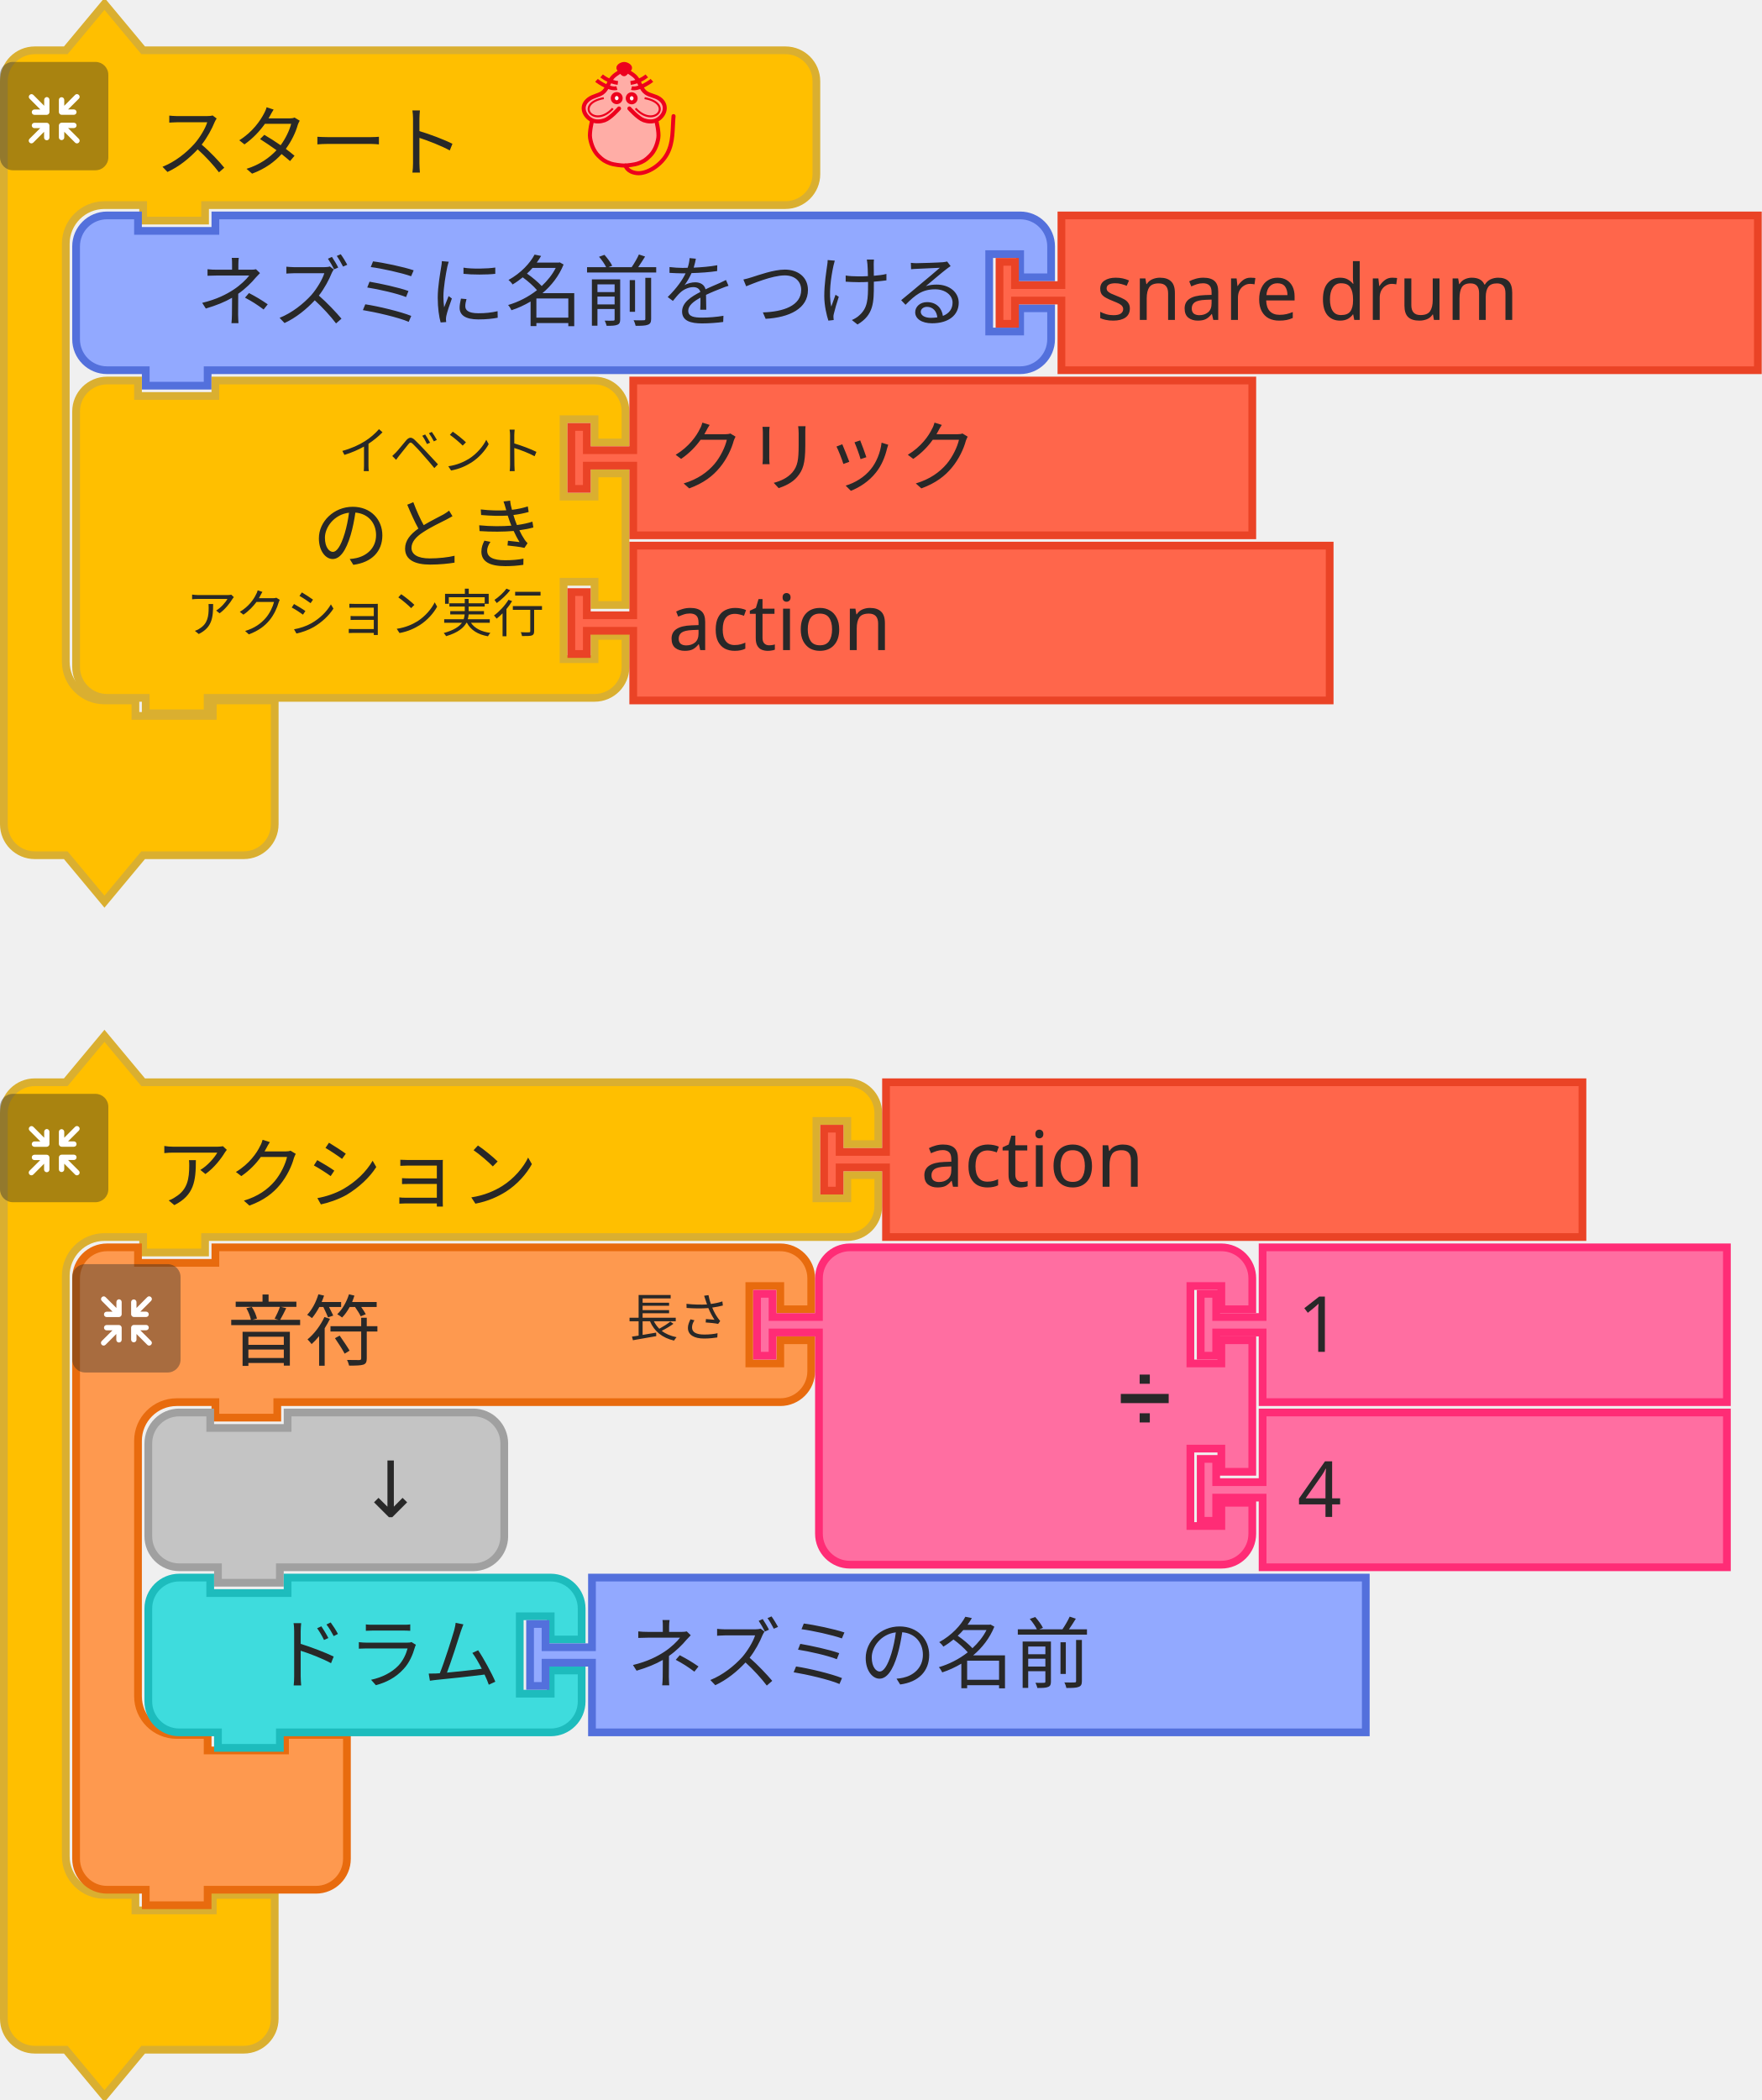
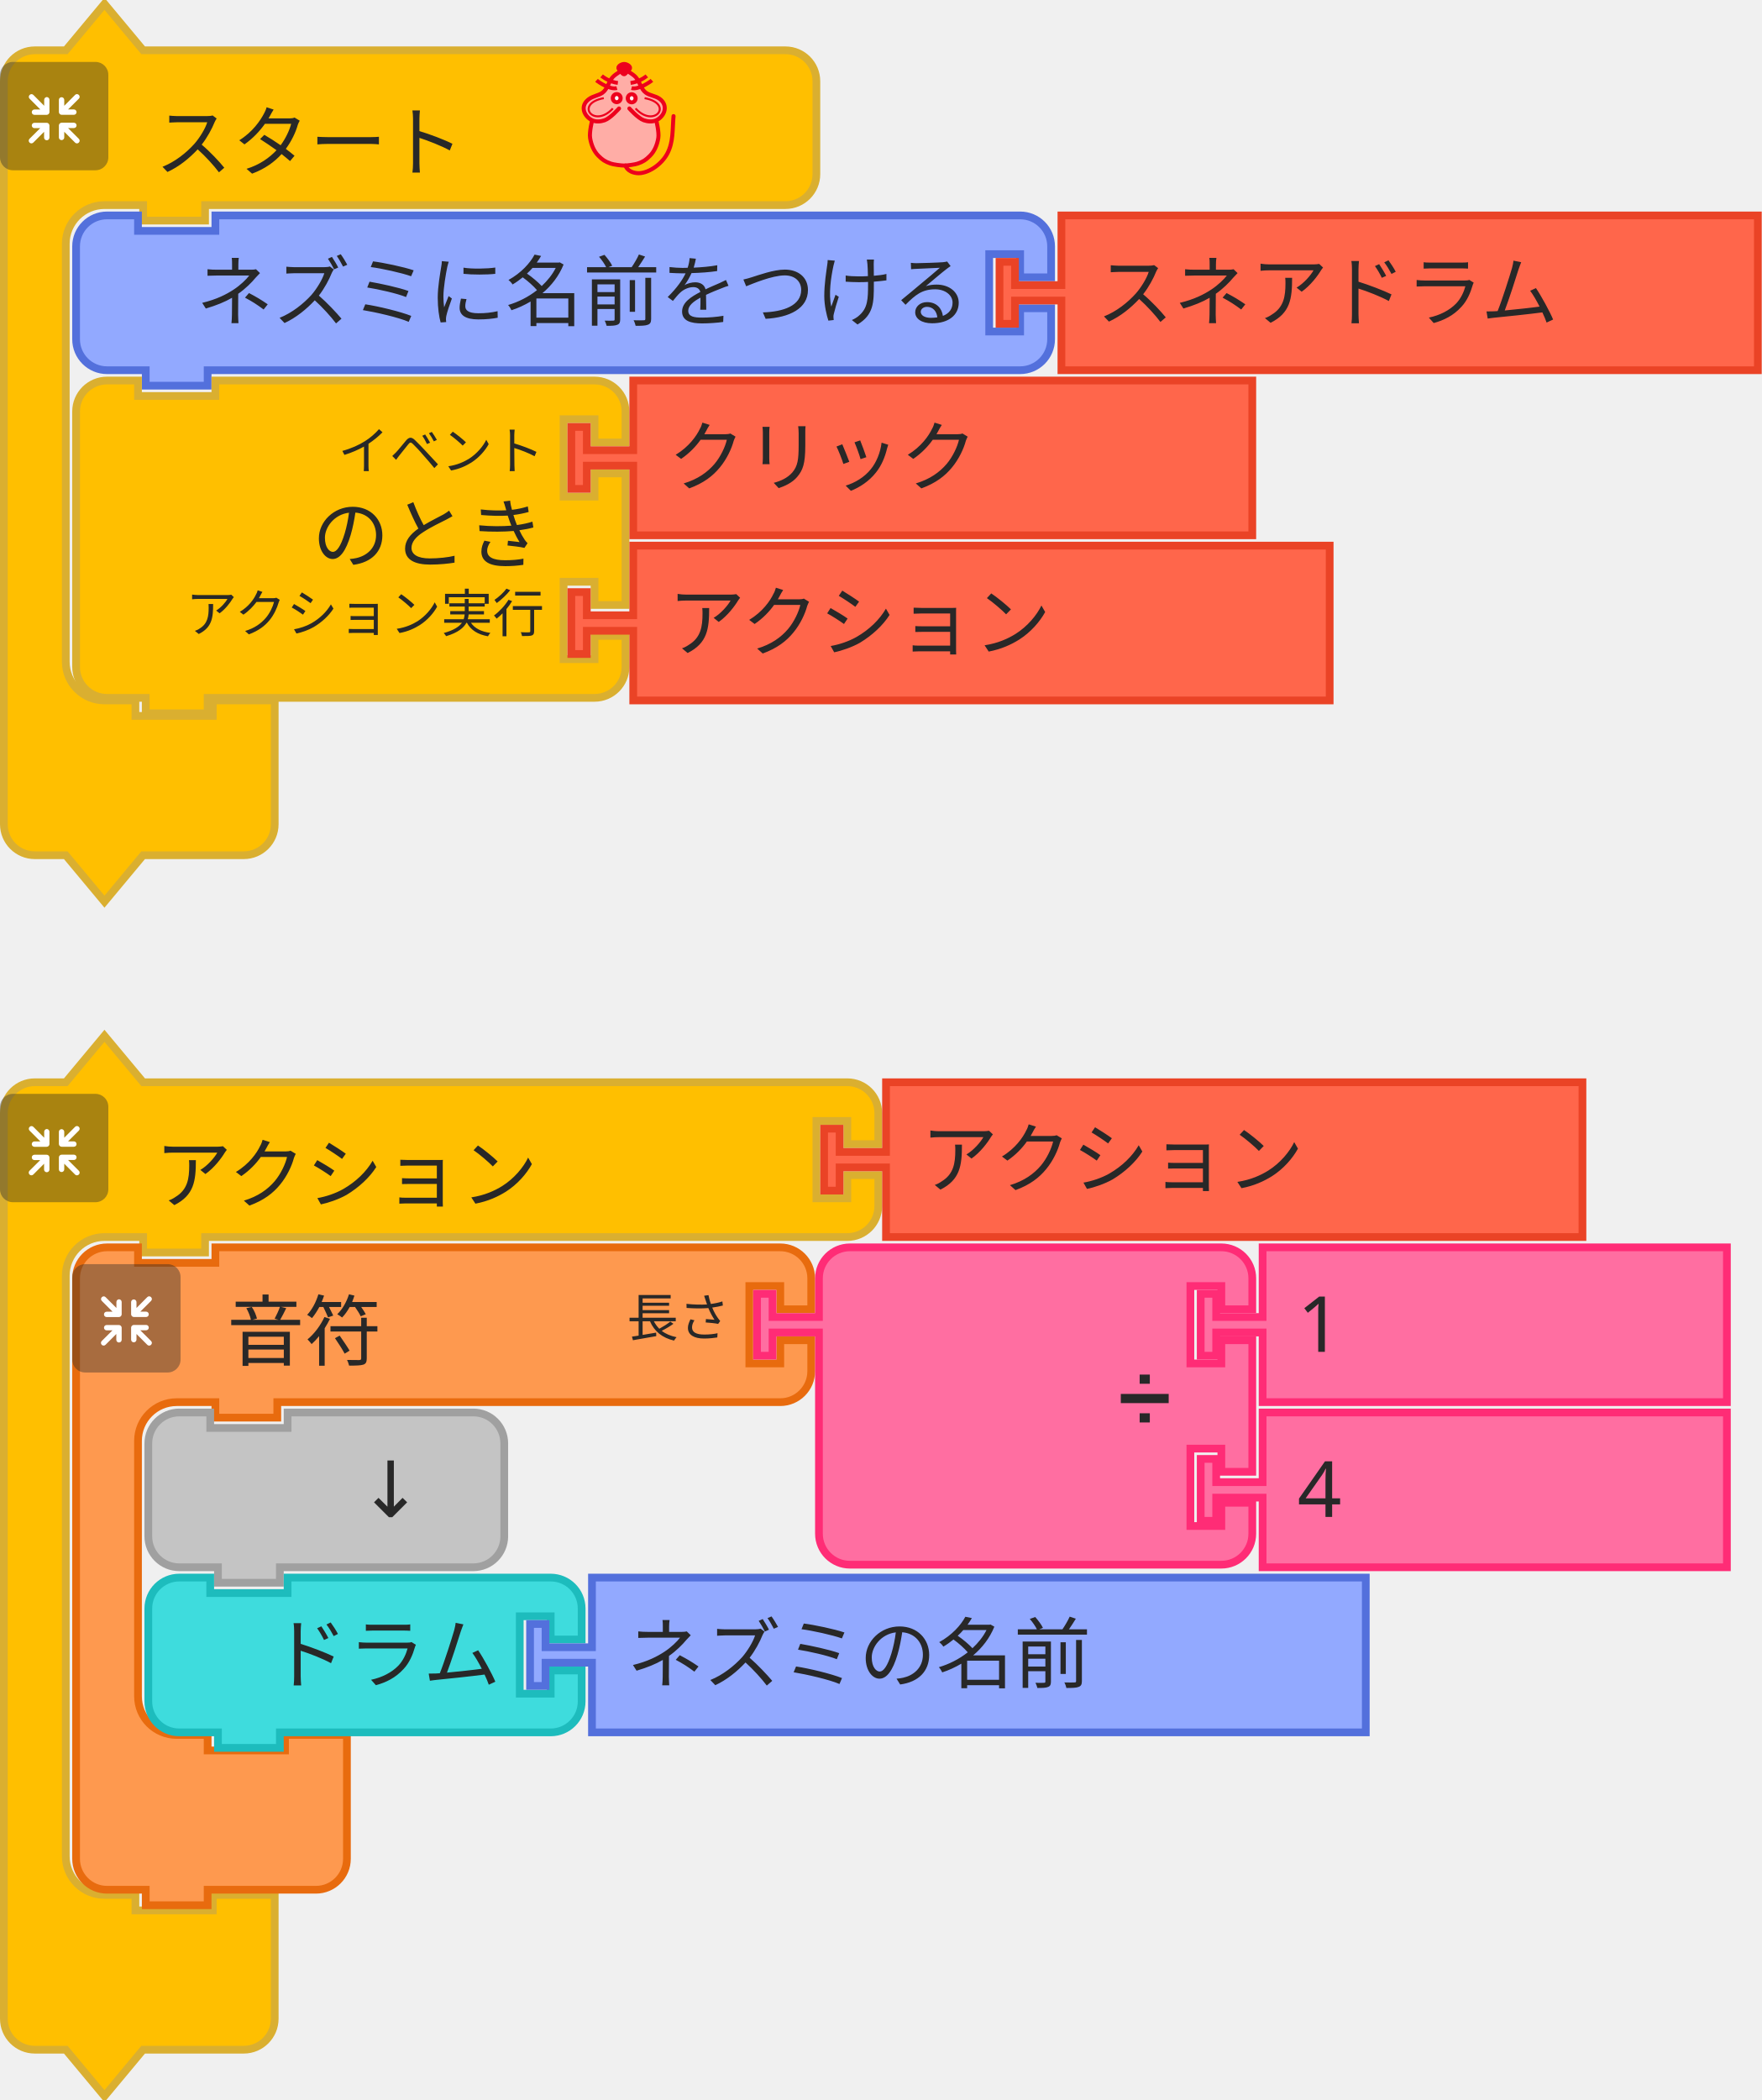
<svg xmlns="http://www.w3.org/2000/svg" width="341.5" height="407">
  <g>
    <g transform="translate(0, 0)">
      <g transform="scale(1.5, 1.5)">
        <path d="m0.5 14.5 L 0.5 10.5 A 4 4 90 0 1 4.5 6.5 L 8.5 6.5 L 13.5 0.5 L 18.5 6.5 L 27.5 6.5 L 97.5 6.5 L 101.5 6.5 A 4 4 90 0 1 105.5 10.5 L 105.5 14.5 L 105.5 18.5 L 105.5 22.5 A 4 4 90 0 1 101.5 26.5 L 97.5 26.5 L 27.5 26.5 L 26.5 26.5 L 26.5 28.5 L 18.5 28.5 L 18.5 26.5 L 17.5 26.5 L 13.5 26.5 A 5 5 90 0 0 8.5 31.5 L 8.5 35.5 L 8.5 39.5 L 8.5 81.5 L 8.5 85.5 A 5 5 90 0 0 13.5 90.5 L 17.5 90.5 L 17.5 92.5 L 27.5 92.5 L 27.5 90.5 L 35.5 90.5 L 35.5 96.5 L 35.5 102.5 L 35.5 106.5 A 4 4 90 0 1 31.5 110.5 L 27.5 110.5 L 18.5 110.5 L 13.5 116.5 L 8.5 110.5 L 4.5 110.5 A 4 4 90 0 1 0.5 106.5 L 0.5 102.5 z" style="fill:#FFBF00;fill-opacity:1;stroke:#DAAF30;stroke-width:1;stroke-linecap:round;stroke-opacity:1;" />
        <text style="font-size:10px;fill:#282828;font-family:sans-serif;text-anchor:start">
          <tspan x="20" y="22">スタート</tspan>
        </text>
      </g>
    </g>
    <g transform="translate(0, 12) scale(0.5 0.5)">
      <g style="isolation:isolate">
        <g id="レイヤー_2" data-name="レイヤー 2">
          <g id="Icon">
            <rect width="42" height="42" rx="5" ry="5" style="fill:#292929;opacity:0.4;mix-blend-mode:multiply" />
            <path d="M30.56,29.8l-4.17-4.16h2.26a1,1,0,1,0,0-2.07H23.94a1.08,1.08,0,0,0-1.11,1v0s0,0,0,.06v4.64h0a1,1,0,1,0,2.08,0V27.08l4.19,4.19a1,1,0,0,0,1.46,0A1,1,0,0,0,30.56,29.8Z" style="fill:#fff" />
            <path d="M19.17,24.6a1.08,1.08,0,0,0-1.11-1H13.35a1,1,0,1,0,0,2.07H15.6L11.44,29.8a1,1,0,0,0,1.47,1.47l4.18-4.19v2.26a1,1,0,1,0,2.08,0V24.7s0,0,0-.06A.08.08,0,0,1,19.17,24.6Z" style="fill:#fff" />
            <path d="M23.94,20.5h4.7a1,1,0,1,0,0-2.08H26.39l4.17-4.16a1,1,0,0,0,0-1.47,1,1,0,0,0-1.46,0L24.91,17V14.72a1,1,0,1,0-2.08,0v4.64a.43.43,0,0,0,0,.05v.05A1.09,1.09,0,0,0,23.94,20.5Z" style="fill:#fff" />
            <path d="M18.13,13.62a1.08,1.08,0,0,0-1,1.09V17l-4.18-4.19a1,1,0,0,0-1.47,0,1,1,0,0,0,0,1.46l4.16,4.17H13.35a1,1,0,1,0,0,2.08h4.71a1.09,1.09,0,0,0,1.11-1,.08.08,0,0,1,0,0s0,0,0-.06V14.71A1.07,1.07,0,0,0,18.13,13.62Z" style="fill:#fff" />
          </g>
        </g>
      </g>
    </g>
    <g transform="translate(110, 12) scale(0.4 0.4)">
      <g transform="translate(-3.188483,0.1254822)" style="fill:#ffada6;stroke:#ed001d;stroke-width:2;stroke-miterlimit:4;stroke-dasharray:none" id="g3586">
        <path style="fill:#ffada6;stroke:none;stroke-width:1px;stroke-linecap:butt;stroke-linejoin:miter;stroke-opacity:1" id="path4725" d="m 31.188,5.875 c 0,0 -1.255,-1 -2,-1 -1.491,0 -2.946,0.946 -4,2 -1.581,1.581 -1.693,4.186 -3,6 -0.827,1.147 -1.853,2.173 -3,3 -1.814,1.307 -4.419,1.419 -6,3 -1.054,1.054 -2,2.509 -2,4 0,1.491 1.177,3.54 2,4 2.595,1.45 0.837,0.649 2,2 0,0 -1.04,3.301 -1,5 0.065,2.748 2,7 2,8 0,1 3.622,4.469 6,6 2.395,1.542 5.324,2.059 8.165,2.258 3.066,0.215 5.976,-0.356 8.67,-1.835 1.653,-0.907 3.02,-1.925 4.165,-3.423 1.631,-2.136 3.31,-4.403 4,-7 0.428,-1.611 0.204,-3.346 0,-5 -0.168,-1.364 -1.272,-2.653 -1,-4 0.33,-1.634 2.32,-2.478 3,-4 0.694,-1.552 1.688,-3.446 1,-5 -0.786,-1.777 -3.358,-1.961 -5,-3 -1.016,-0.643 -2.106,-1.197 -3,-2 -1.936,-1.74 -3.442,-3.914 -5,-6 -0.719,-0.963 -1.045,-2.27 -2,-3 -0.838,-0.64 -1.974,-1.242 -3,-1 -0.459,0.108 -1,1 -1,1" />
        <path d="m 46.21,28.157 c 0,0 1.464,5.739 1.001,8.584 -0.503,3.094 -1.734,6.32 -4.004,8.584 -2.062,2.056 -3.207,2.828 -6.007,3.815 -1.29,0.455 -4.974,0.954 -6.514,0.954 -1.541,0 -5.224,-0.499 -6.514,-0.954 -2.799,-0.987 -3.945,-1.759 -6.007,-3.815 -2.271,-2.264 -3.501,-5.49 -4.004,-8.584 -0.463,-2.845 1.001,-8.584 1.001,-8.584 M 28.176,22.434 c 0,0 -4.122,4.706 -7.008,5.723 -1.878,0.662 -4.202,0.826 -6.007,0 -1.926,-0.882 -3.584,-2.773 -4.004,-4.769 -0.478,-2.269 0.559,-4.124 2.47,-5.529 2.067,-1.52 4.598,-1.663 6.539,-3.055 2.515,-1.804 2.912,-5.39 5.005,-7.63 1.421,-1.521 5.513,-3.815 5.513,-3.815 0,0 4.092,2.294 5.513,3.815 2.093,2.24 2.49,5.826 5.005,7.63 1.941,1.392 4.539,1.466 6.606,2.927 1.937,1.37 2.882,3.387 2.404,5.656 -0.421,1.996 -2.079,3.887 -4.004,4.769 -1.805,0.826 -4.129,0.662 -6.007,0 -2.885,-1.017 -7.008,-5.723 -7.008,-5.723" id="path4505-6" style="fill:none;stroke:#ed001d;stroke-width:1.954;stroke-linecap:round;stroke-linejoin:miter;stroke-miterlimit:4;stroke-dasharray:none;stroke-opacity:1" />
        <g id="g4565" transform="matrix(1.001084,0,0,0.9537592,57.40195,5.386365)" style="fill:none;stroke:#ed001d;stroke-opacity:1">
          <g id="g4553" transform="translate(0,-1)" style="fill:none;stroke:#ed001d;stroke-opacity:1">
            <path d="M -30.228,8.514 C -33.423,9.403 -38.624,5.875 -40.103,4.586" id="path3411-7" style="fill:none;fill-rule:evenodd;stroke:#ed001d;stroke-width:1.932;stroke-linecap:butt;stroke-linejoin:miter;stroke-miterlimit:4;stroke-dasharray:none;stroke-opacity:1" />
            <path d="M -29.76,5.905 C -33.101,5.474 -35.931,3.736 -37.634,2.342" id="path3413-5" style="fill:none;fill-rule:evenodd;stroke:#ed001d;stroke-width:1.932;stroke-linecap:butt;stroke-linejoin:miter;stroke-miterlimit:4;stroke-dasharray:none;stroke-opacity:1" />
          </g>
          <g id="g4557" style="fill:none;stroke:#ed001d;stroke-opacity:1">
            <path d="m -23.146,7.514 c 3.195,0.889 8.396,-2.64 9.874,-3.929" id="path3411-3" style="fill:none;fill-rule:evenodd;stroke:#ed001d;stroke-width:1.932;stroke-linecap:butt;stroke-linejoin:miter;stroke-miterlimit:4;stroke-dasharray:none;stroke-opacity:1" />
            <path d="m -23.614,4.905 c 3.341,-0.431 6.171,-2.168 7.873,-3.563" id="path3413-56" style="fill:none;fill-rule:evenodd;stroke:#ed001d;stroke-width:1.932;stroke-linecap:butt;stroke-linejoin:miter;stroke-miterlimit:4;stroke-dasharray:none;stroke-opacity:1" />
          </g>
        </g>
        <g id="g4636" transform="matrix(1.001084,0,0,0.9537592,57.9306,3.478847)" style="fill:#ffffff;stroke:#ed001d;stroke-opacity:1;fill-opacity:0.941">
          <ellipse cx="-30.837" cy="14.613" id="circle3409-2" rx="1.885" ry="2.067" style="fill:#ffffff;fill-rule:evenodd;stroke:#ed001d;stroke-width:2;stroke-linecap:butt;stroke-linejoin:miter;stroke-miterlimit:4;stroke-dasharray:none;stroke-opacity:1;fill-opacity:0.941" />
          <ellipse cx="-23.593" cy="14.699" id="ellipse4229-9" rx="1.885" ry="2.067" style="fill:#ffffff;fill-rule:evenodd;stroke:#ed001d;stroke-width:2;stroke-linecap:butt;stroke-linejoin:miter;stroke-miterlimit:4;stroke-dasharray:none;stroke-opacity:1;fill-opacity:0.941" />
        </g>
        <g id="g4632" transform="matrix(1.001084,0,0,0.9537592,58.02711,3.478847)" style="fill:none;stroke:#ed001d;stroke-opacity:1">
          <path d="m -37.187,14.625 c -14.34,2.75 -4.81,15.672 4.375,5.25" id="path4303-1" style="fill:none;fill-rule:evenodd;stroke:#ed001d;stroke-width:1px;stroke-linecap:butt;stroke-linejoin:miter;stroke-miterlimit:4;stroke-dasharray:none;stroke-opacity:1" />
          <path d="m -17.437,14.625 c 14.34,2.75 4.81,15.672 -4.375,5.25" id="path4303-1-2" style="fill:none;fill-rule:evenodd;stroke:#ed001d;stroke-width:1px;stroke-linecap:butt;stroke-linejoin:miter;stroke-miterlimit:4;stroke-dasharray:none;stroke-opacity:1" />
        </g>
        <path d="m 33.128,3.359 c -1.385,1.314 -1.986,2.379 -2.46,2.379 -0.663,0 -1.273,-1.065 -2.46,-2.379 -0.973,-1.077 1.101,-2.379 2.46,-2.379 1.359,0 3.533,1.361 2.46,2.379 z" id="path4227-7" style="fill:#ed001d;fill-rule:evenodd;stroke:#ed001d;stroke-width:2.164;stroke-linecap:butt;stroke-linejoin:miter;stroke-miterlimit:4;stroke-dasharray:none;stroke-opacity:1;fill-opacity:1" />
        <path style="fill:none;stroke:#ed001d;stroke-width:1.954;stroke-linecap:round;stroke-linejoin:miter;stroke-miterlimit:4;stroke-dasharray:none;stroke-opacity:1" id="path4653" d="m 31.302,50.086 c 0,0 0.723,3.124 5.5,3.67 4.777,0.546 11.785,-3.779 14.788,-9.501 3.003,-5.723 2.403,-11.491 3.003,-18.121" />
      </g>
    </g>
  </g>
  <g transform="translate(14, 41)">
    <g transform="scale(1.5, 1.5)">
      <path d="m0.5 8.5 L 0.5 4.5 A 4 4 90 0 1 4.5 0.5 L 8.5 0.5 L 8.5 2.5 L 18.5 2.5 L 18.5 0.5 L 118.5 0.5 L 122.5 0.5 A 4 4 90 0 1 126.5 4.5 L 126.5 8.5 L 122.5 8.5 L 122.5 5.5 L 118.5 5.5 L 118.5 15.5 L 122.5 15.5 L 122.5 12.5 L 126.5 12.5 L 126.5 16.5 A 4 4 90 0 1 122.5 20.5 L 118.5 20.5 L 18.5 20.5 L 17.5 20.5 L 17.5 22.5 L 9.5 22.5 L 9.5 20.5 L 8.5 20.5 L 4.5 20.5 A 4 4 90 0 1 0.5 16.5 L 0.5 12.5 L 0.5 8.5 z" style="fill:#92A9FF;fill-opacity:1;stroke:#5370DC;stroke-width:1;stroke-linecap:round;stroke-opacity:1;" />
      <text style="font-size:10px;fill:#282828;font-family:sans-serif;text-anchor:end">
        <tspan x="116" y="14">ネズミに名前をつける</tspan>
      </text>
      <text style="font-size:6.667px;fill:#282828;font-family:sans-serif;text-anchor:end">
        <tspan x="116" y="12" />
      </text>
    </g>
  </g>
  <g transform="translate(193, 41)">
    <g transform="scale(1.5, 1.5)">
      <path d="m8.5 0.5 L 98.5 0.5 L 98.5 20.5 L 8.5 20.5 L 8.5 12.5 L 8.5 11.5 L 2.5 11.5 L 2.5 14.5 L 0.5 14.5 L 0.5 6.5 L 2.5 6.5 L 2.5 9.5 L 8.5 9.5 L 8.5 8.5 z" style="fill:#FF664B;fill-opacity:1;stroke:#EA4326;stroke-width:1;stroke-linecap:round;stroke-opacity:1;" />
      <text style="font-size:10px;fill:#282828;font-family:sans-serif;text-anchor:start">
-         <tspan x="13" y="14">snare drum</tspan>
+         <tspan x="13" y="14">スネアドラム</tspan>
      </text>
    </g>
  </g>
  <g transform="translate(14, 73)">
    <g transform="scale(1.5, 1.5)">
      <path d="m0.5 8.5 L 0.5 4.5 A 4 4 90 0 1 4.5 0.5 L 8.5 0.5 L 8.5 2.5 L 18.5 2.5 L 18.5 0.5 L 63.5 0.5 L 67.5 0.5 A 4 4 90 0 1 71.5 4.5 L 71.5 8.5 L 67.5 8.5 L 67.5 5.5 L 63.5 5.5 L 63.5 15.5 L 67.5 15.5 L 67.5 12.5 L 71.5 12.5 L 71.5 29.5 L 67.5 29.5 L 67.5 26.5 L 63.5 26.5 L 63.5 36.5 L 67.5 36.5 L 67.5 33.5 L 71.5 33.5 L 71.5 37.5 A 4 4 90 0 1 67.5 41.5 L 63.5 41.5 L 18.5 41.5 L 17.5 41.5 L 17.5 43.5 L 9.5 43.5 L 9.5 41.5 L 8.5 41.5 L 4.5 41.5 A 4 4 90 0 1 0.5 37.5 L 0.5 33.5 L 0.5 12.5 L 0.5 8.5 z" style="fill:#FFBF00;fill-opacity:1;stroke:#DAAF30;stroke-width:1;stroke-linecap:round;stroke-opacity:1;" />
      <text style="font-size:10px;fill:#282828;font-family:sans-serif;text-anchor:end">
        <tspan x="61" y="24">のとき</tspan>
      </text>
      <text style="font-size:6.667px;fill:#282828;font-family:sans-serif;text-anchor:end">
        <tspan x="61" y="12">イベント</tspan>
      </text>
      <text style="font-size:6.667px;fill:#282828;font-family:sans-serif;text-anchor:end">
        <tspan x="61" y="33">アクション実行</tspan>
      </text>
    </g>
  </g>
  <g transform="translate(110, 105)">
    <g transform="scale(1.5, 1.5)">
      <path d="m8.5 0.5 L 98.5 0.5 L 98.5 20.5 L 8.5 20.5 L 8.5 12.5 L 8.5 11.5 L 2.5 11.5 L 2.5 14.5 L 0.5 14.5 L 0.5 6.5 L 2.5 6.5 L 2.5 9.5 L 8.5 9.5 L 8.5 8.5 z" style="fill:#FF664B;fill-opacity:1;stroke:#EA4326;stroke-width:1;stroke-linecap:round;stroke-opacity:1;" />
      <text style="font-size:10px;fill:#282828;font-family:sans-serif;text-anchor:start">
-         <tspan x="13" y="14">action</tspan>
+         <tspan x="13" y="14">アクション</tspan>
      </text>
    </g>
  </g>
  <g transform="translate(110, 73)">
    <g transform="scale(1.5, 1.5)">
      <path d="m8.5 0.5 L 88.5 0.5 L 88.5 20.5 L 8.5 20.5 L 8.5 12.5 L 8.5 11.5 L 2.5 11.5 L 2.5 14.5 L 0.5 14.5 L 0.5 6.5 L 2.5 6.5 L 2.5 9.5 L 8.5 9.5 L 8.5 8.5 z" style="fill:#FF664B;fill-opacity:1;stroke:#EA4326;stroke-width:1;stroke-linecap:round;stroke-opacity:1;" />
      <text style="font-size:10px;fill:#282828;font-family:sans-serif;text-anchor:start">
        <tspan x="13" y="14">クリック</tspan>
      </text>
    </g>
  </g>
  <g>
    <g transform="translate(0, 200)">
      <g transform="scale(1.5, 1.5)">
        <path d="m0.5 14.5 L 0.5 10.5 A 4 4 90 0 1 4.5 6.5 L 8.5 6.5 L 13.5 0.5 L 18.5 6.5 L 27.5 6.5 L 105.5 6.5 L 109.5 6.5 A 4 4 90 0 1 113.5 10.5 L 113.5 14.5 L 109.5 14.5 L 109.5 11.5 L 105.5 11.5 L 105.5 21.5 L 109.5 21.5 L 109.5 18.5 L 113.5 18.5 L 113.5 22.5 A 4 4 90 0 1 109.5 26.5 L 105.5 26.5 L 27.5 26.5 L 26.5 26.5 L 26.5 28.5 L 18.5 28.5 L 18.5 26.5 L 17.5 26.5 L 13.5 26.5 A 5 5 90 0 0 8.5 31.5 L 8.5 35.5 L 8.5 39.5 L 8.5 102.5 L 8.5 106.5 A 5 5 90 0 0 13.5 111.5 L 17.5 111.5 L 17.5 113.5 L 27.5 113.5 L 27.5 111.5 L 35.5 111.5 L 35.5 117.5 L 35.5 123.5 L 35.5 127.5 A 4 4 90 0 1 31.5 131.5 L 27.5 131.5 L 18.5 131.5 L 13.5 137.5 L 8.5 131.5 L 4.5 131.5 A 4 4 90 0 1 0.5 127.5 L 0.5 123.5 z" style="fill:#FFBF00;fill-opacity:1;stroke:#DAAF30;stroke-width:1;stroke-linecap:round;stroke-opacity:1;" />
        <text style="font-size:10px;fill:#282828;font-family:sans-serif;text-anchor:start">
          <tspan x="20" y="22">アクション</tspan>
        </text>
        <text style="font-size:6.667px;fill:#282828;font-family:sans-serif;text-anchor:end">
          <tspan x="103" y="6" />
        </text>
      </g>
    </g>
    <g transform="translate(0, 212) scale(0.5 0.5)">
      <g style="isolation:isolate">
        <g id="レイヤー_2" data-name="レイヤー 2">
          <g id="Icon">
            <rect width="42" height="42" rx="5" ry="5" style="fill:#292929;opacity:0.4;mix-blend-mode:multiply" />
            <path d="M30.56,29.8l-4.17-4.16h2.26a1,1,0,1,0,0-2.07H23.94a1.08,1.08,0,0,0-1.11,1v0s0,0,0,.06v4.64h0a1,1,0,1,0,2.08,0V27.08l4.19,4.19a1,1,0,0,0,1.46,0A1,1,0,0,0,30.56,29.8Z" style="fill:#fff" />
            <path d="M19.17,24.6a1.08,1.08,0,0,0-1.11-1H13.35a1,1,0,1,0,0,2.07H15.6L11.44,29.8a1,1,0,0,0,1.47,1.47l4.18-4.19v2.26a1,1,0,1,0,2.08,0V24.7s0,0,0-.06A.08.08,0,0,1,19.17,24.6Z" style="fill:#fff" />
            <path d="M23.94,20.5h4.7a1,1,0,1,0,0-2.08H26.39l4.17-4.16a1,1,0,0,0,0-1.47,1,1,0,0,0-1.46,0L24.91,17V14.72a1,1,0,1,0-2.08,0v4.64a.43.43,0,0,0,0,.05v.05A1.09,1.09,0,0,0,23.94,20.5Z" style="fill:#fff" />
            <path d="M18.13,13.62a1.08,1.08,0,0,0-1,1.09V17l-4.18-4.19a1,1,0,0,0-1.47,0,1,1,0,0,0,0,1.46l4.16,4.17H13.35a1,1,0,1,0,0,2.08h4.71a1.09,1.09,0,0,0,1.11-1,.08.08,0,0,1,0,0s0,0,0-.06V14.71A1.07,1.07,0,0,0,18.13,13.62Z" style="fill:#fff" />
          </g>
        </g>
      </g>
    </g>
  </g>
  <g transform="translate(159, 209)">
    <g transform="scale(1.5, 1.5)">
      <path d="m8.5 0.5 L 98.5 0.5 L 98.5 20.5 L 8.5 20.5 L 8.5 12.5 L 8.5 11.5 L 2.5 11.5 L 2.5 14.5 L 0.5 14.5 L 0.5 6.5 L 2.5 6.5 L 2.5 9.5 L 8.5 9.5 L 8.5 8.5 z" style="fill:#FF664B;fill-opacity:1;stroke:#EA4326;stroke-width:1;stroke-linecap:round;stroke-opacity:1;" />
      <text style="font-size:10px;fill:#282828;font-family:sans-serif;text-anchor:start">
-         <tspan x="13" y="14">action</tspan>
+         <tspan x="13" y="14">アクション</tspan>
      </text>
    </g>
  </g>
  <g>
    <g transform="translate(14, 241)">
      <g transform="scale(1.5, 1.5)">
        <path d="m0.5 8.5 L 0.5 4.5 A 4 4 90 0 1 4.5 0.5 L 8.5 0.5 L 8.5 2.5 L 18.5 2.5 L 18.5 0.5 L 27.5 0.5 L 87.5 0.5 L 91.5 0.5 A 4 4 90 0 1 95.5 4.5 L 95.5 8.5 L 91.5 8.5 L 91.5 5.5 L 87.5 5.5 L 87.5 15.5 L 91.5 15.5 L 91.5 12.5 L 95.5 12.5 L 95.5 16.5 A 4 4 90 0 1 91.5 20.5 L 87.5 20.5 L 27.5 20.5 L 26.5 20.5 L 26.5 22.5 L 18.5 22.5 L 18.5 20.5 L 17.5 20.5 L 13.5 20.5 A 5 5 90 0 0 8.5 25.5 L 8.5 29.5 L 8.5 33.5 L 8.5 54.5 L 8.5 58.5 A 5 5 90 0 0 13.5 63.5 L 17.5 63.5 L 17.5 65.5 L 27.5 65.5 L 27.5 63.5 L 35.5 63.5 L 35.5 69.5 L 35.5 75.5 L 35.5 79.5 A 4 4 90 0 1 31.5 83.5 L 27.5 83.5 L 18.5 83.5 L 17.5 83.5 L 17.5 85.5 L 9.5 85.5 L 9.5 83.5 L 8.5 83.5 L 4.5 83.5 A 4 4 90 0 1 0.5 79.5 L 0.5 75.5 z" style="fill:#FE994F;fill-opacity:1;stroke:#E86B0E;stroke-width:1;stroke-linecap:round;stroke-opacity:1;" />
        <text style="font-size:10px;fill:#282828;font-family:sans-serif;text-anchor:start">
          <tspan x="20" y="15">音符</tspan>
        </text>
        <text style="font-size:6.667px;fill:#282828;font-family:sans-serif;text-anchor:end">
          <tspan x="85" y="12">長さ</tspan>
        </text>
      </g>
    </g>
    <g transform="translate(14, 245) scale(0.5 0.5)">
      <g style="isolation:isolate">
        <g id="レイヤー_2" data-name="レイヤー 2">
          <g id="Icon">
            <rect width="42" height="42" rx="5" ry="5" style="fill:#292929;opacity:0.4;mix-blend-mode:multiply" />
            <path d="M30.56,29.8l-4.17-4.16h2.26a1,1,0,1,0,0-2.07H23.94a1.08,1.08,0,0,0-1.11,1v0s0,0,0,.06v4.64h0a1,1,0,1,0,2.08,0V27.08l4.19,4.19a1,1,0,0,0,1.46,0A1,1,0,0,0,30.56,29.8Z" style="fill:#fff" />
            <path d="M19.17,24.6a1.08,1.08,0,0,0-1.11-1H13.35a1,1,0,1,0,0,2.07H15.6L11.44,29.8a1,1,0,0,0,1.47,1.47l4.18-4.19v2.26a1,1,0,1,0,2.08,0V24.7s0,0,0-.06A.08.08,0,0,1,19.17,24.6Z" style="fill:#fff" />
            <path d="M23.94,20.5h4.7a1,1,0,1,0,0-2.08H26.39l4.17-4.16a1,1,0,0,0,0-1.47,1,1,0,0,0-1.46,0L24.91,17V14.72a1,1,0,1,0-2.08,0v4.64a.43.43,0,0,0,0,.05v.05A1.09,1.09,0,0,0,23.94,20.5Z" style="fill:#fff" />
            <path d="M18.13,13.62a1.08,1.08,0,0,0-1,1.09V17l-4.18-4.19a1,1,0,0,0-1.47,0,1,1,0,0,0,0,1.46l4.16,4.17H13.35a1,1,0,1,0,0,2.08h4.71a1.09,1.09,0,0,0,1.11-1,.08.08,0,0,1,0,0s0,0,0-.06V14.71A1.07,1.07,0,0,0,18.13,13.62Z" style="fill:#fff" />
          </g>
        </g>
      </g>
    </g>
  </g>
  <g transform="translate(146, 241)">
    <g transform="scale(1.5, 1.5)">
      <path d="m8.5 8.5 L 8.5 4.5 A 4 4 90 0 1 12.5 0.5 L 16.5 0.5 L 26.5 0.5 L 56.5 0.5 L 60.5 0.5 A 4 4 90 0 1 64.5 4.5 L 64.5 8.5 L 60.5 8.5 L 60.5 5.5 L 56.5 5.5 L 56.5 15.5 L 60.5 15.5 L 60.5 12.5 L 64.5 12.5 L 64.5 29.5 L 60.5 29.5 L 60.5 26.5 L 56.5 26.5 L 56.5 36.5 L 60.5 36.5 L 60.5 33.5 L 64.5 33.5 L 64.5 37.5 A 4 4 90 0 1 60.5 41.5 L 56.5 41.5 L 26.5 41.5 L 16.5 41.5 L 12.5 41.5 A 4 4 90 0 1 8.5 37.5 L 8.5 33.5 L 8.5 12.5 L 8.5 11.5 L 2.5 11.5 L 2.5 14.5 L 0.5 14.5 L 0.5 6.5 L 2.5 6.5 L 2.5 9.5 L 8.5 9.5 L 8.5 8.5 z" style="fill:#FF6EA1;fill-opacity:1;stroke:#FF2C76;stroke-width:1;stroke-linecap:round;stroke-opacity:1;" />
      <text style="font-size:9px;fill:#282828;font-family:sans-serif;text-anchor:end">
        <tspan x="54" y="23">➗</tspan>
      </text>
      <text style="font-size:6px;fill:#282828;font-family:sans-serif;text-anchor:end">
        <tspan x="54" y="12" />
      </text>
      <text style="font-size:6px;fill:#282828;font-family:sans-serif;text-anchor:end">
        <tspan x="54" y="33" />
      </text>
    </g>
  </g>
  <g transform="translate(232, 241)">
    <g transform="scale(1.5, 1.5)">
      <path d="m8.5 0.5 L 68.5 0.5 L 68.5 20.5 L 8.5 20.5 L 8.5 12.5 L 8.5 11.5 L 2.5 11.5 L 2.5 14.5 L 0.5 14.5 L 0.5 6.5 L 2.5 6.5 L 2.5 9.5 L 8.5 9.5 L 8.5 8.5 z" style="fill:#FF6EA1;fill-opacity:1;stroke:#FF2C76;stroke-width:1;stroke-linecap:round;stroke-opacity:1;" />
      <text style="font-size:10px;fill:#282828;font-family:sans-serif;text-anchor:start">
        <tspan x="13" y="14">1</tspan>
      </text>
    </g>
  </g>
  <g transform="translate(232, 273)">
    <g transform="scale(1.5, 1.5)">
      <path d="m8.5 0.5 L 68.5 0.5 L 68.5 20.5 L 8.5 20.5 L 8.5 12.5 L 8.5 11.5 L 2.5 11.5 L 2.5 14.5 L 0.5 14.5 L 0.5 6.5 L 2.5 6.5 L 2.5 9.5 L 8.5 9.5 L 8.5 8.5 z" style="fill:#FF6EA1;fill-opacity:1;stroke:#FF2C76;stroke-width:1;stroke-linecap:round;stroke-opacity:1;" />
      <text style="font-size:10px;fill:#282828;font-family:sans-serif;text-anchor:start">
        <tspan x="13" y="14">4</tspan>
      </text>
    </g>
  </g>
  <g transform="translate(28, 273)">
    <g transform="scale(1.5, 1.5)">
      <path d="m0.5 8.5 L 0.5 4.5 A 4 4 90 0 1 4.5 0.5 L 8.5 0.5 L 8.5 2.5 L 18.5 2.5 L 18.5 0.5 L 38.5 0.5 L 42.5 0.5 A 4 4 90 0 1 46.5 4.5 L 46.5 8.5 L 46.5 12.5 L 46.5 16.5 A 4 4 90 0 1 42.5 20.5 L 38.5 20.5 L 18.5 20.5 L 17.5 20.5 L 17.5 22.5 L 9.5 22.5 L 9.5 20.5 L 8.5 20.5 L 4.5 20.5 A 4 4 90 0 1 0.5 16.5 L 0.5 12.5 z" style="fill:#C4C4C4;fill-opacity:1;stroke:#A0A0A0;stroke-width:1;stroke-linecap:round;stroke-opacity:1;" />
      <text style="font-size:10px;fill:#282828;font-family:sans-serif;text-anchor:end">
        <tspan x="36" y="14">↓</tspan>
      </text>
    </g>
  </g>
  <g transform="translate(28, 305)">
    <g transform="scale(1.5, 1.5)">
      <path d="m0.5 8.5 L 0.5 4.5 A 4 4 90 0 1 4.5 0.5 L 8.5 0.5 L 8.5 2.5 L 18.5 2.5 L 18.5 0.5 L 48.5 0.5 L 52.5 0.5 A 4 4 90 0 1 56.5 4.5 L 56.5 8.5 L 52.5 8.5 L 52.5 5.5 L 48.5 5.5 L 48.5 15.5 L 52.5 15.5 L 52.5 12.5 L 56.5 12.5 L 56.5 16.5 A 4 4 90 0 1 52.5 20.5 L 48.5 20.5 L 18.5 20.5 L 17.5 20.5 L 17.5 22.5 L 9.5 22.5 L 9.5 20.5 L 8.5 20.5 L 4.5 20.5 A 4 4 90 0 1 0.5 16.5 L 0.5 12.5 L 0.5 8.5 z" style="fill:#3EDCDD;fill-opacity:1;stroke:#1DBCBD;stroke-width:1;stroke-linecap:round;stroke-opacity:1;" />
      <text style="font-size:10px;fill:#282828;font-family:sans-serif;text-anchor:end">
        <tspan x="46" y="14">ドラム</tspan>
      </text>
      <text style="font-size:6.667px;fill:#282828;font-family:sans-serif;text-anchor:end">
        <tspan x="46" y="12" />
      </text>
    </g>
  </g>
  <g transform="translate(102, 305)">
    <g transform="scale(1.5, 1.5)">
      <path d="m8.5 0.5 L 108.5 0.5 L 108.5 20.5 L 8.5 20.5 L 8.5 12.5 L 8.5 11.5 L 2.5 11.5 L 2.5 14.5 L 0.5 14.5 L 0.5 6.5 L 2.5 6.5 L 2.5 9.5 L 8.5 9.5 L 8.5 8.5 z" style="fill:#92A9FF;fill-opacity:1;stroke:#5370DC;stroke-width:1;stroke-linecap:round;stroke-opacity:1;" />
      <text style="font-size:10px;fill:#282828;font-family:sans-serif;text-anchor:start">
        <tspan x="13" y="14">ネズミの名前</tspan>
      </text>
    </g>
  </g>
</svg>
